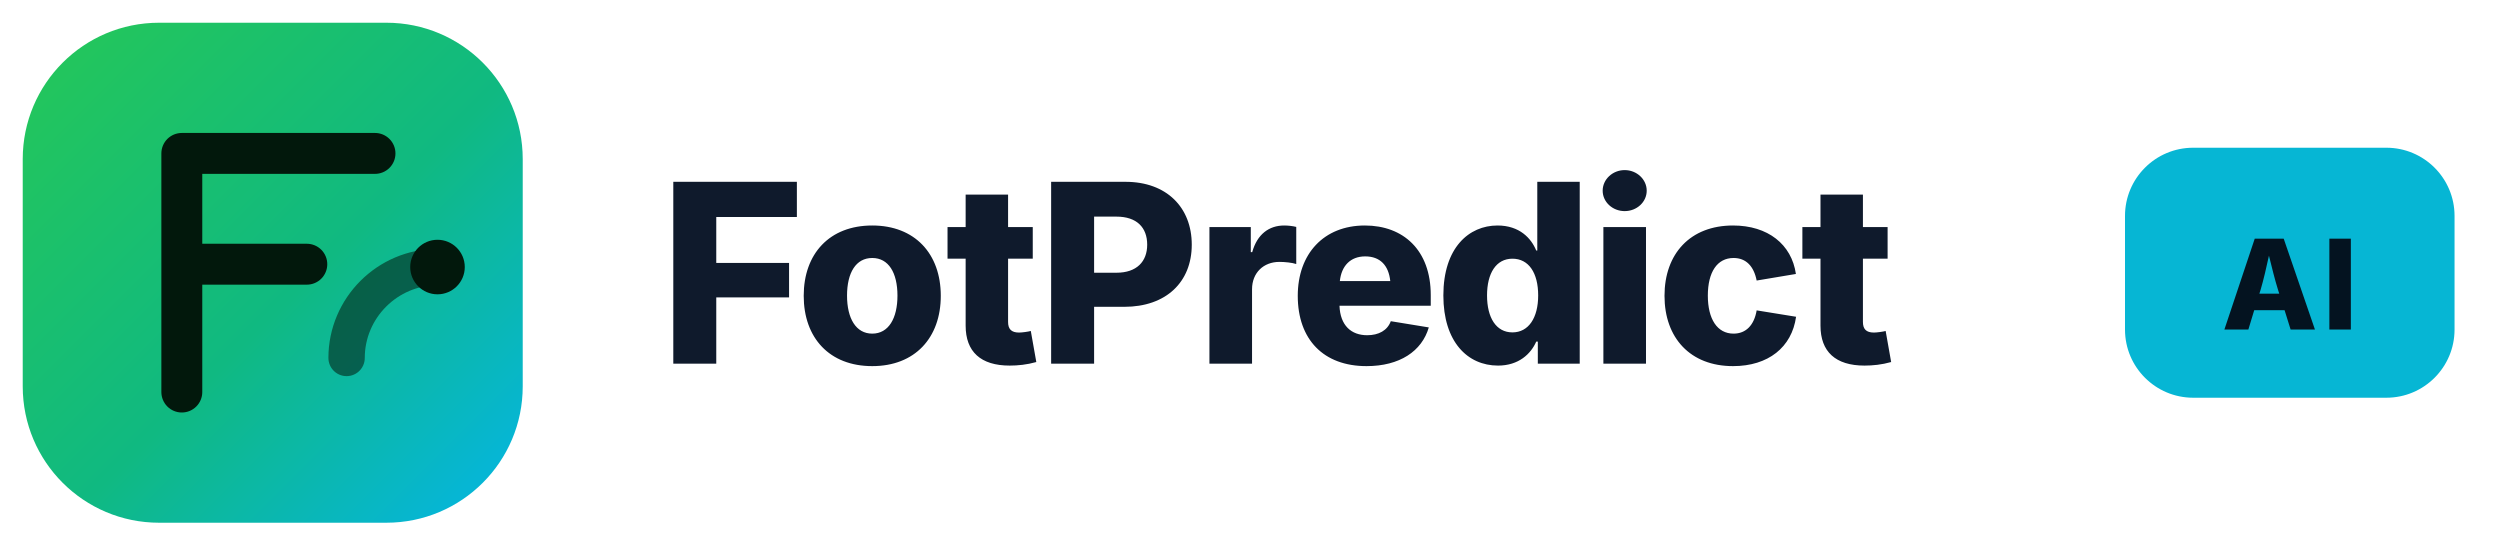
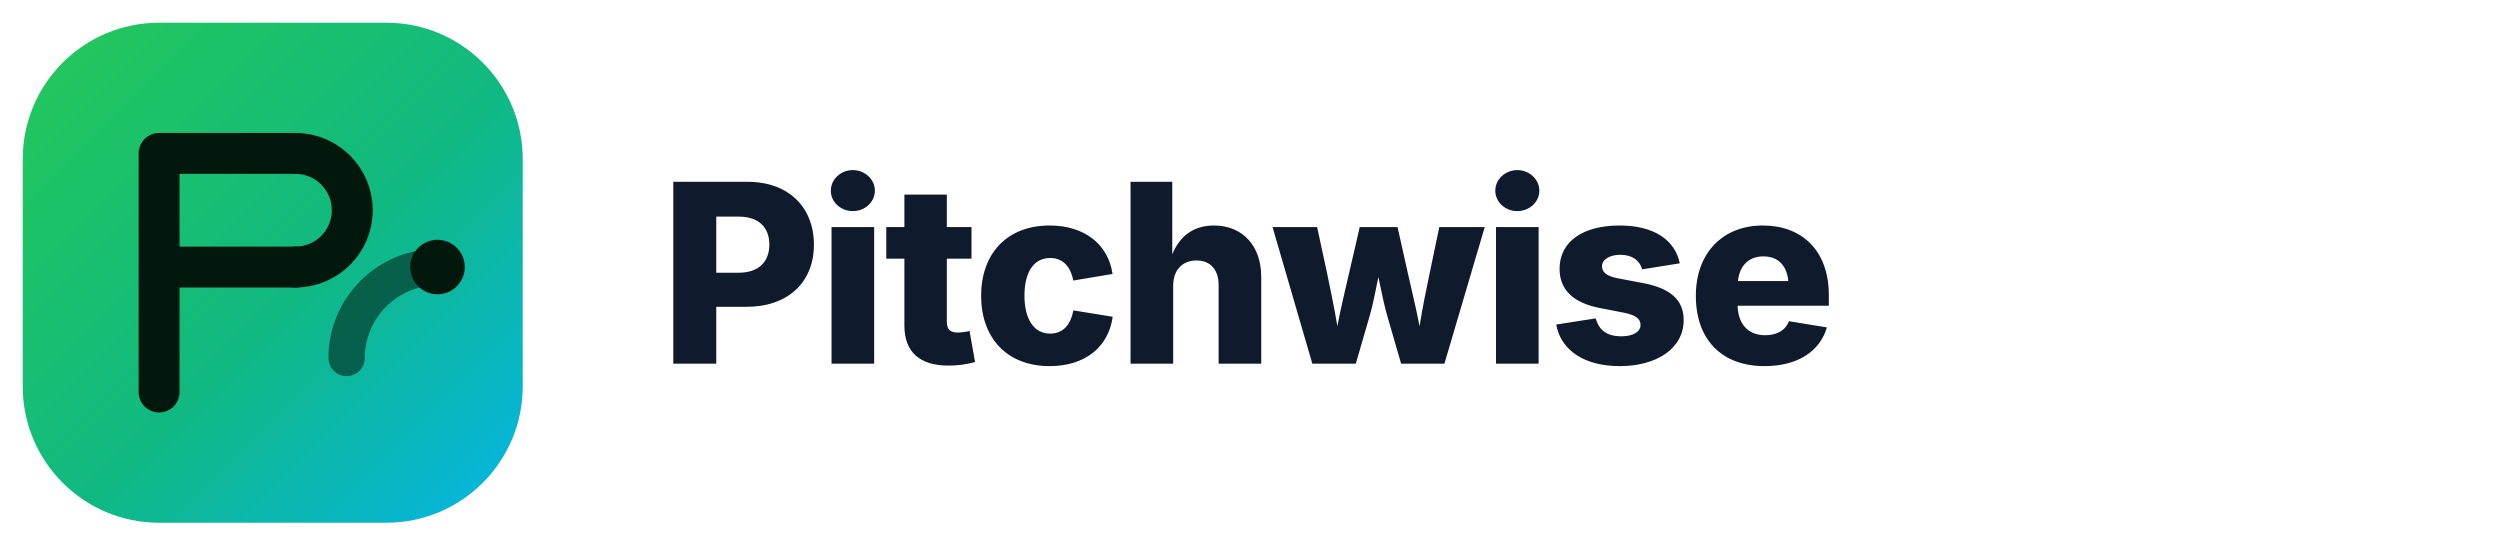
- <svg xmlns="http://www.w3.org/2000/svg" viewBox="0 0 220 48" fill="none" role="img" aria-label="FotPredict AI">
+ <svg xmlns="http://www.w3.org/2000/svg" viewBox="0 0 220 48" fill="none" role="img" aria-label="Pitchwise">
  <defs>
-     <linearGradient id="fpl-grad" x1="6" y1="6" x2="42" y2="42" gradientUnits="userSpaceOnUse">
+     <linearGradient id="pwl-grad" x1="6" y1="6" x2="42" y2="42" gradientUnits="userSpaceOnUse">
      <stop offset="0" stop-color="#22c55e" />
      <stop offset="0.55" stop-color="#10b981" />
      <stop offset="1" stop-color="#06b6d4" />
    </linearGradient>
-     <linearGradient id="fpl-ai-grad" x1="180" y1="14" x2="215" y2="36" gradientUnits="userSpaceOnUse">
-       <stop offset="0" stop-color="#06b6d4" />
-       <stop offset="1" stop-color="#22d3ee" />
-     </linearGradient>
  </defs>
-   <rect x="2" y="2" width="44" height="44" rx="12" fill="url(#fpl-grad)" />
-   <path d="M16 13.5h17M16 13.5v21M16 23.25h11" stroke="#02180c" stroke-width="3.6" stroke-linecap="round" stroke-linejoin="round" />
+   <rect x="2" y="2" width="44" height="44" rx="12" fill="url(#pwl-grad)" />
+   <path d="M14 13.5v21M14 13.5h12M14 23.5h12" stroke="#02180c" stroke-width="3.6" stroke-linecap="round" stroke-linejoin="round" />
+   <path d="M26 13.5a5 5 0 0 1 0 10" stroke="#02180c" stroke-width="3.6" stroke-linecap="round" fill="none" />
  <path d="M30.5 31.5c0-4.4 3.6-8 8-8" stroke="#02180c" stroke-width="3.2" stroke-linecap="round" fill="none" opacity="0.55" />
  <circle cx="38.5" cy="23.5" r="2.4" fill="#02180c" />
-   <text x="58" y="32" font-family="Inter, ui-sans-serif, system-ui, sans-serif" font-size="22" font-weight="800" letter-spacing="-0.4" fill="#0f1a2c">FotPredict</text>
-   <g transform="translate(187 13)">
-     <rect width="29" height="22" rx="6" fill="url(#fpl-ai-grad)" />
-     <text x="14.5" y="16" text-anchor="middle" font-family="Inter, ui-sans-serif, system-ui, sans-serif" font-size="11" font-weight="800" letter-spacing="0.4" fill="#041320">AI</text>
-   </g>
+   <text x="58" y="32" font-family="Inter, ui-sans-serif, system-ui, sans-serif" font-size="22" font-weight="800" letter-spacing="-0.4" fill="#0f1a2c">Pitchwise</text>
</svg>
